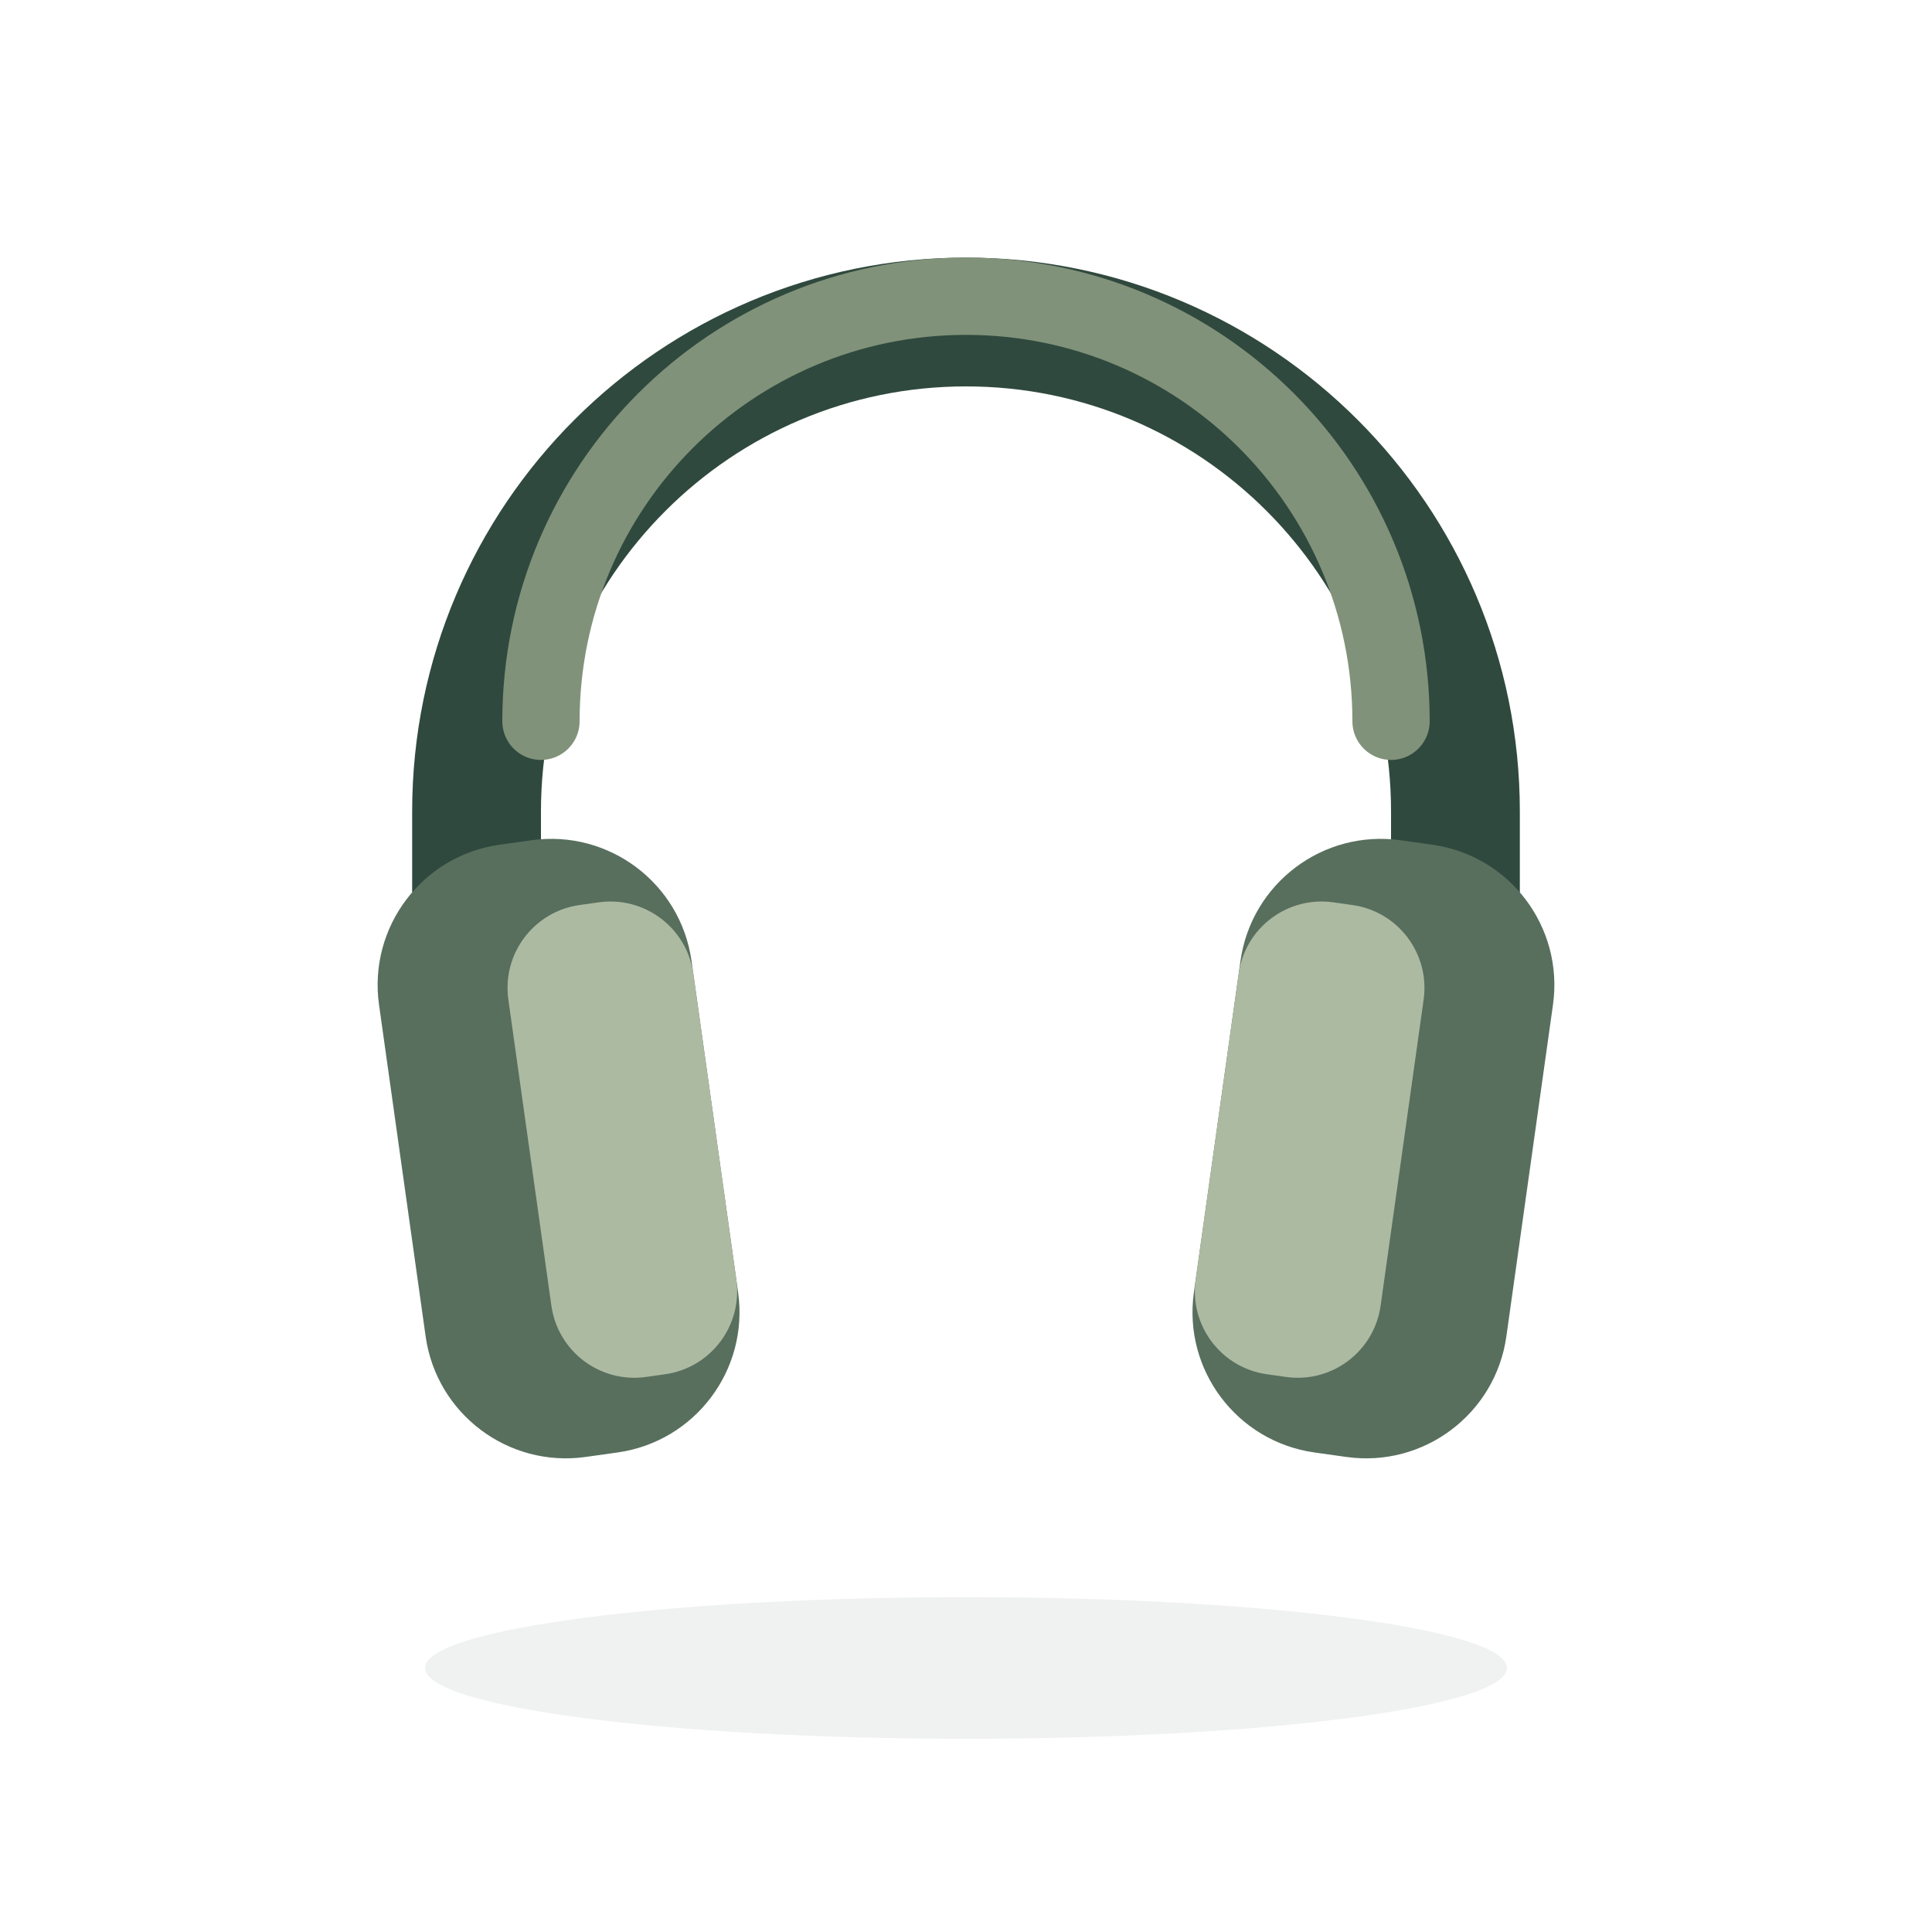
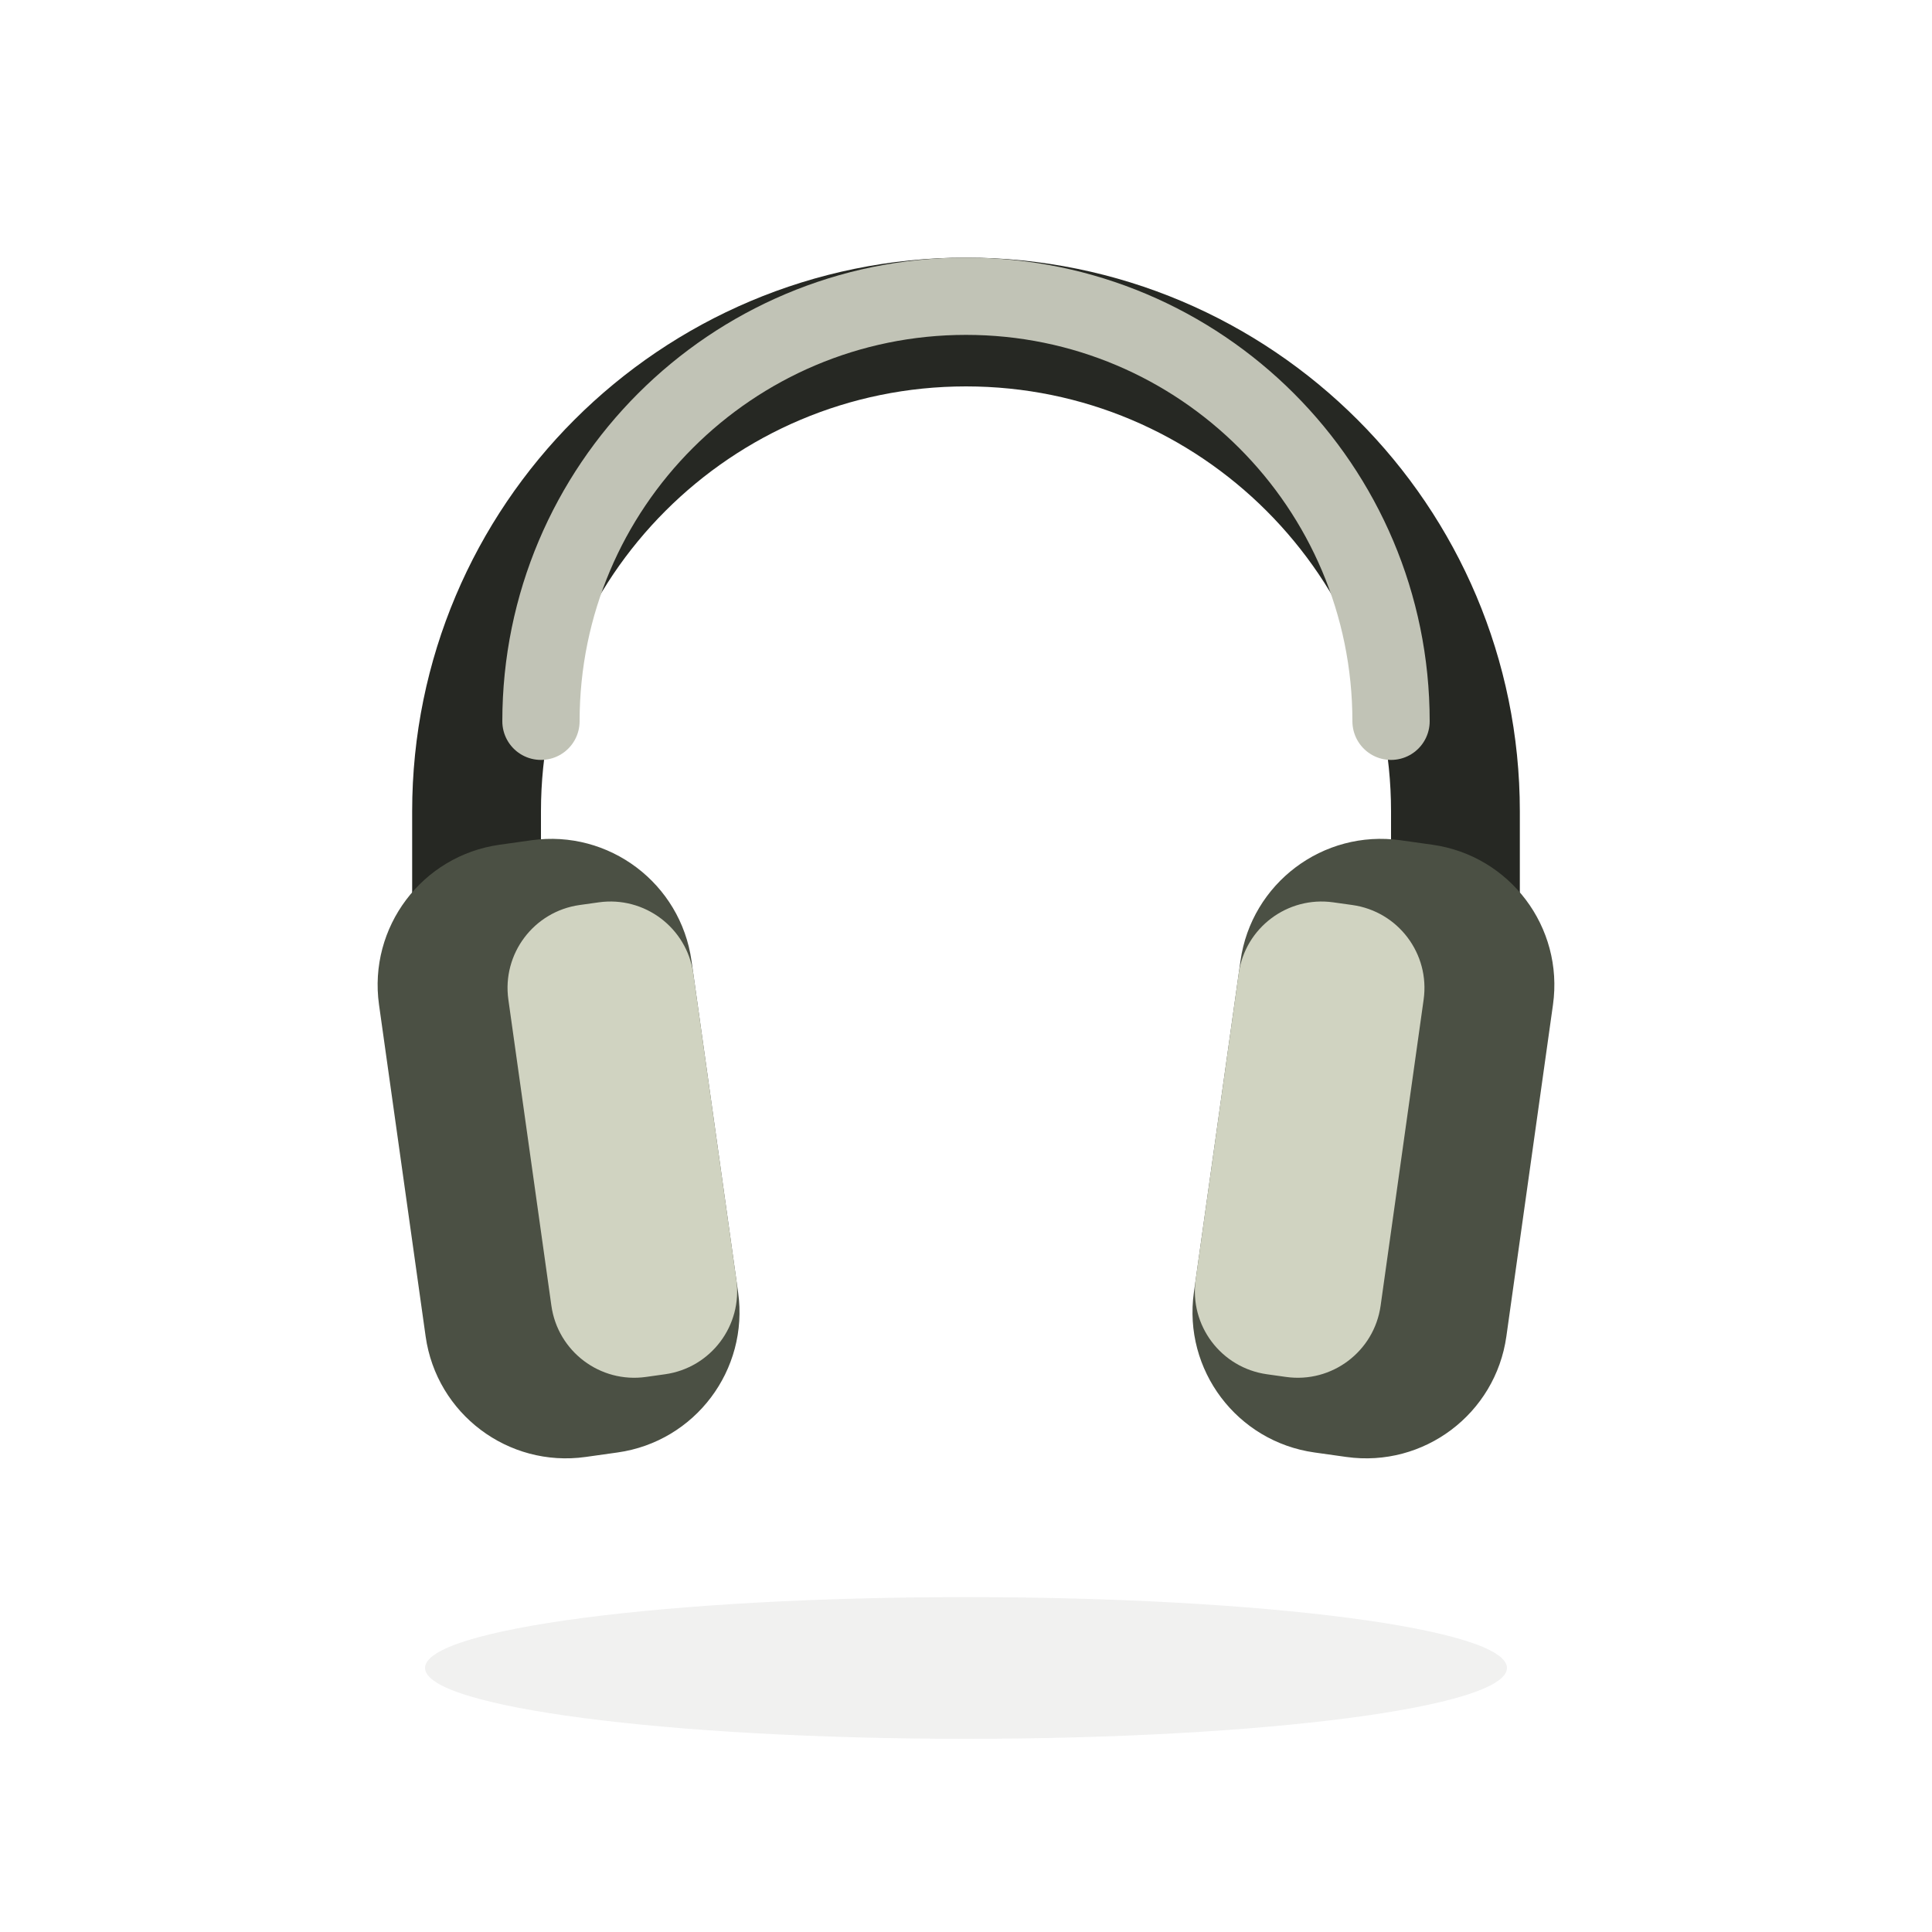
<svg xmlns="http://www.w3.org/2000/svg" viewBox="0 0 300 300" role="img">
-   <ellipse cx="150" cy="259" rx="84" ry="11" fill="#203831" opacity=".07" />
-   <path d="M74 173v-47a76 76 0 0 1 152 0v47" fill="none" stroke="#30493e" stroke-width="20" />
-   <path d="M84 112a66 66 0 0 1 132 0" fill="none" stroke="#81927a" stroke-width="12" stroke-linecap="round" />
+   <ellipse cx="150" cy="259" rx="84" ry="11" fill="#262823" opacity=".07" />
+   <path d="M74 173v-47a76 76 0 0 1 152 0v47" fill="none" stroke="#262823" stroke-width="20" />
+   <path d="M84 112a66 66 0 0 1 132 0" fill="none" stroke="#c1c3b6" stroke-width="12" stroke-linecap="round" />
  <g transform="rotate(-8 82 177)">
-     <rect x="62" y="131" width="49" height="96" rx="22" fill="#586f5e" />
-     <rect x="82" y="142" width="29" height="74" rx="13" fill="#adbaa2" />
+     <rect x="62" y="131" width="49" height="96" rx="22" fill="#4b5044" />
+     <rect x="82" y="142" width="29" height="74" rx="13" fill="#d0d3c1" />
  </g>
  <g transform="rotate(8 218 177)">
-     <rect x="189" y="131" width="49" height="96" rx="22" fill="#586f5e" />
-     <rect x="189" y="142" width="29" height="74" rx="13" fill="#adbaa2" />
+     <rect x="189" y="131" width="49" height="96" rx="22" fill="#4b5044" />
+     <rect x="189" y="142" width="29" height="74" rx="13" fill="#d0d3c1" />
  </g>
</svg>
